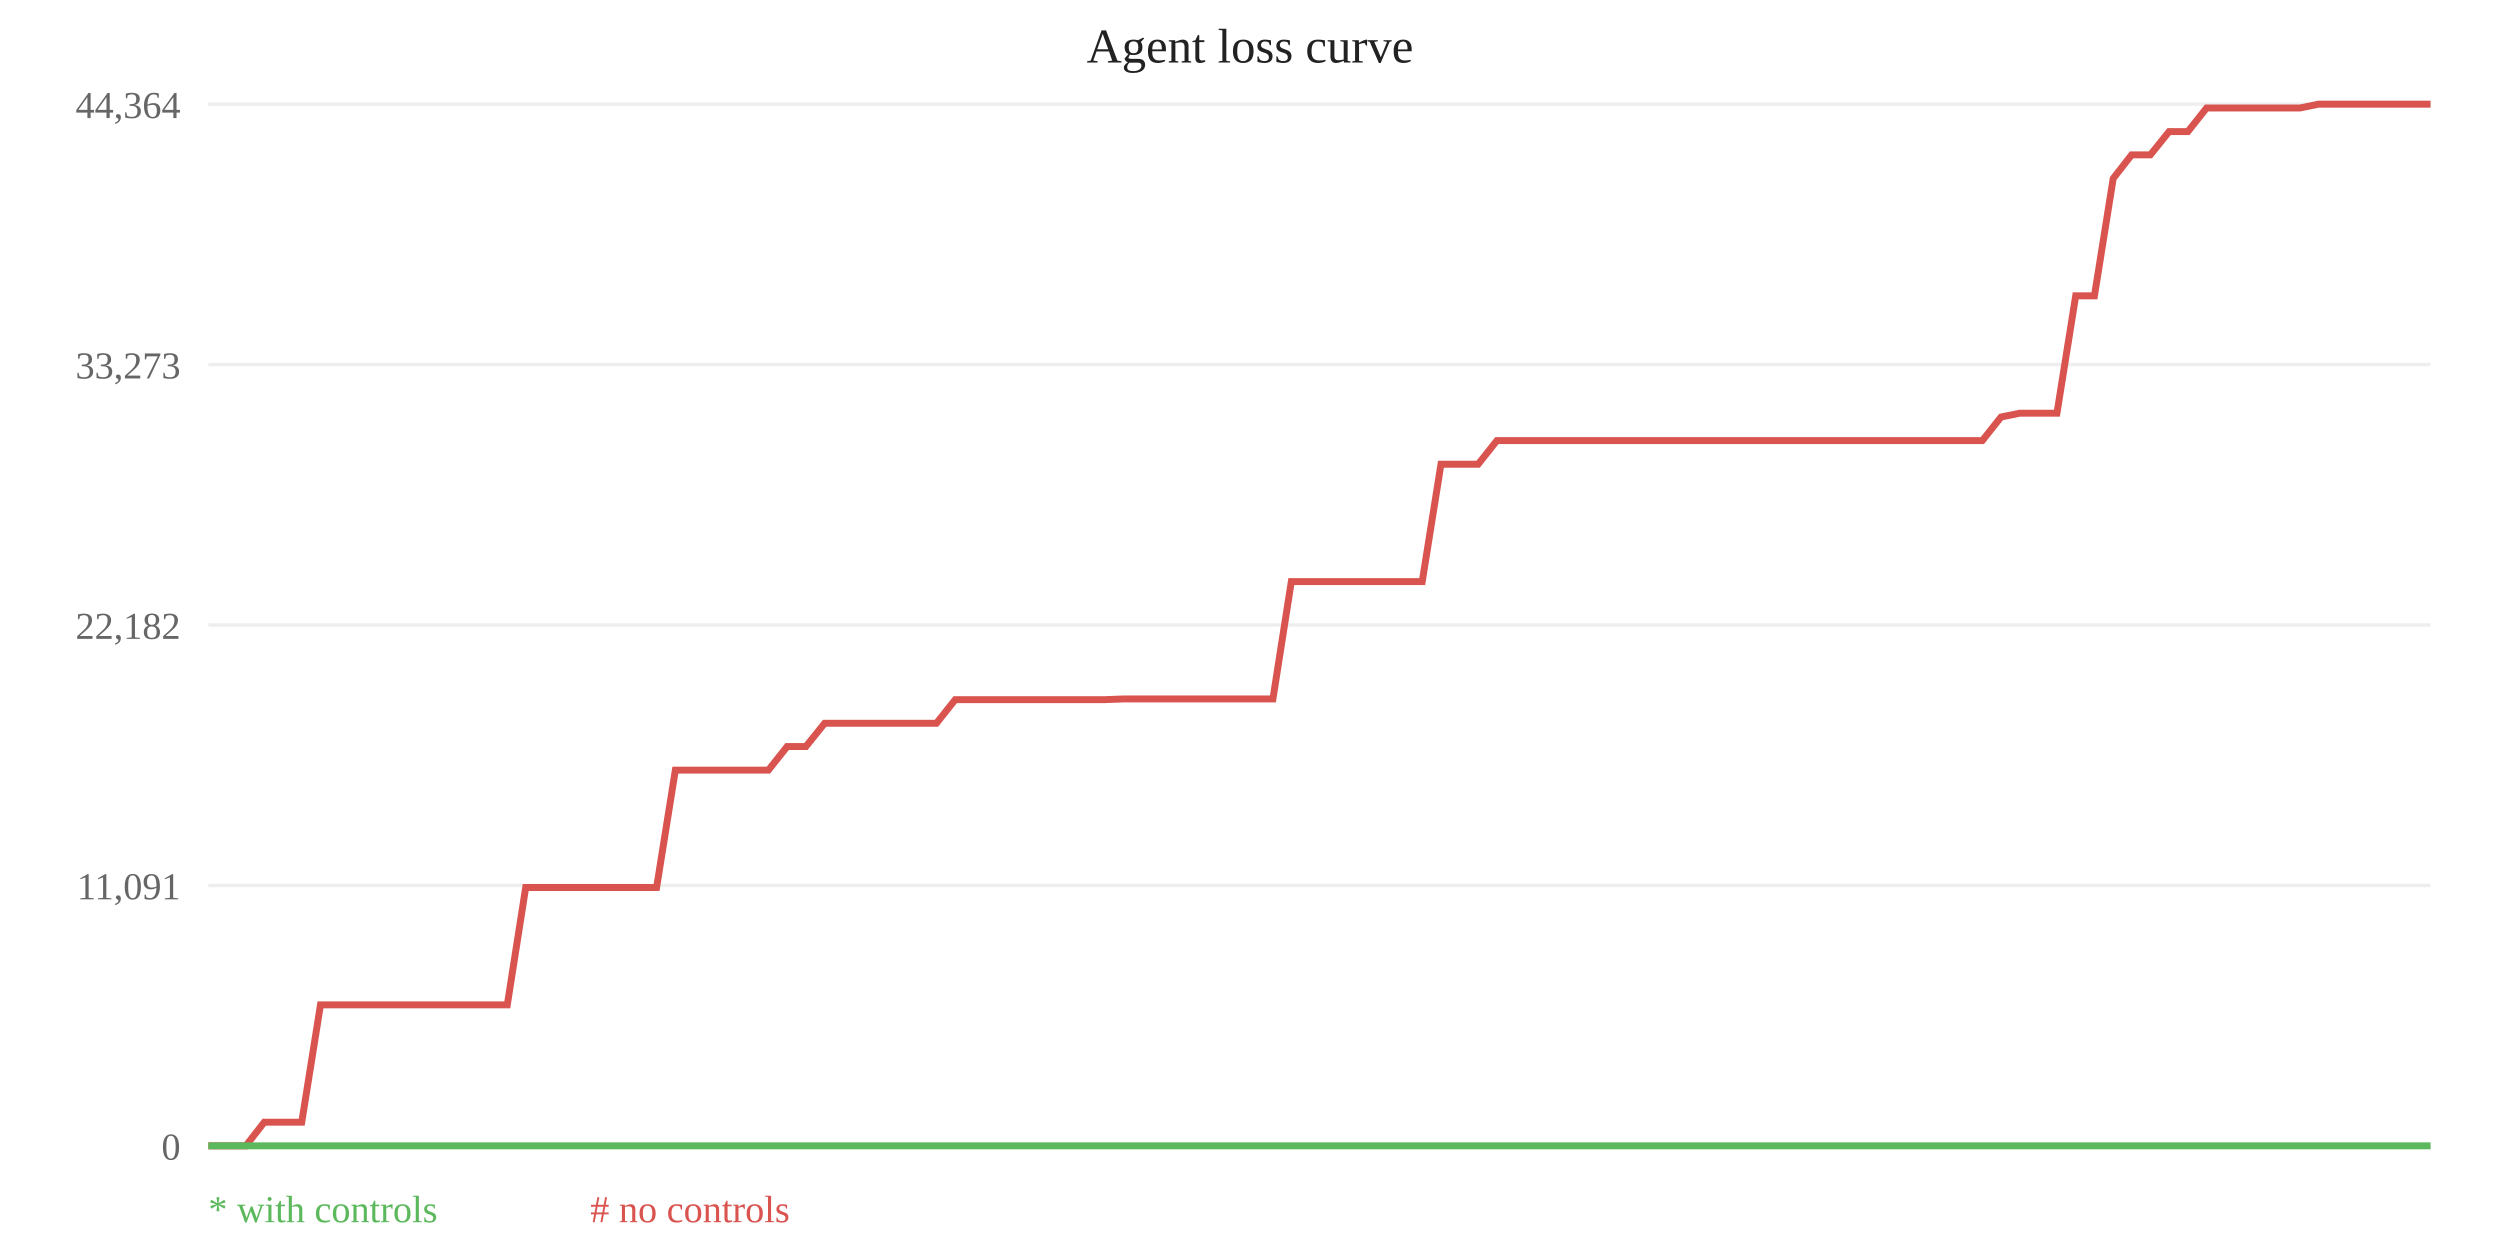
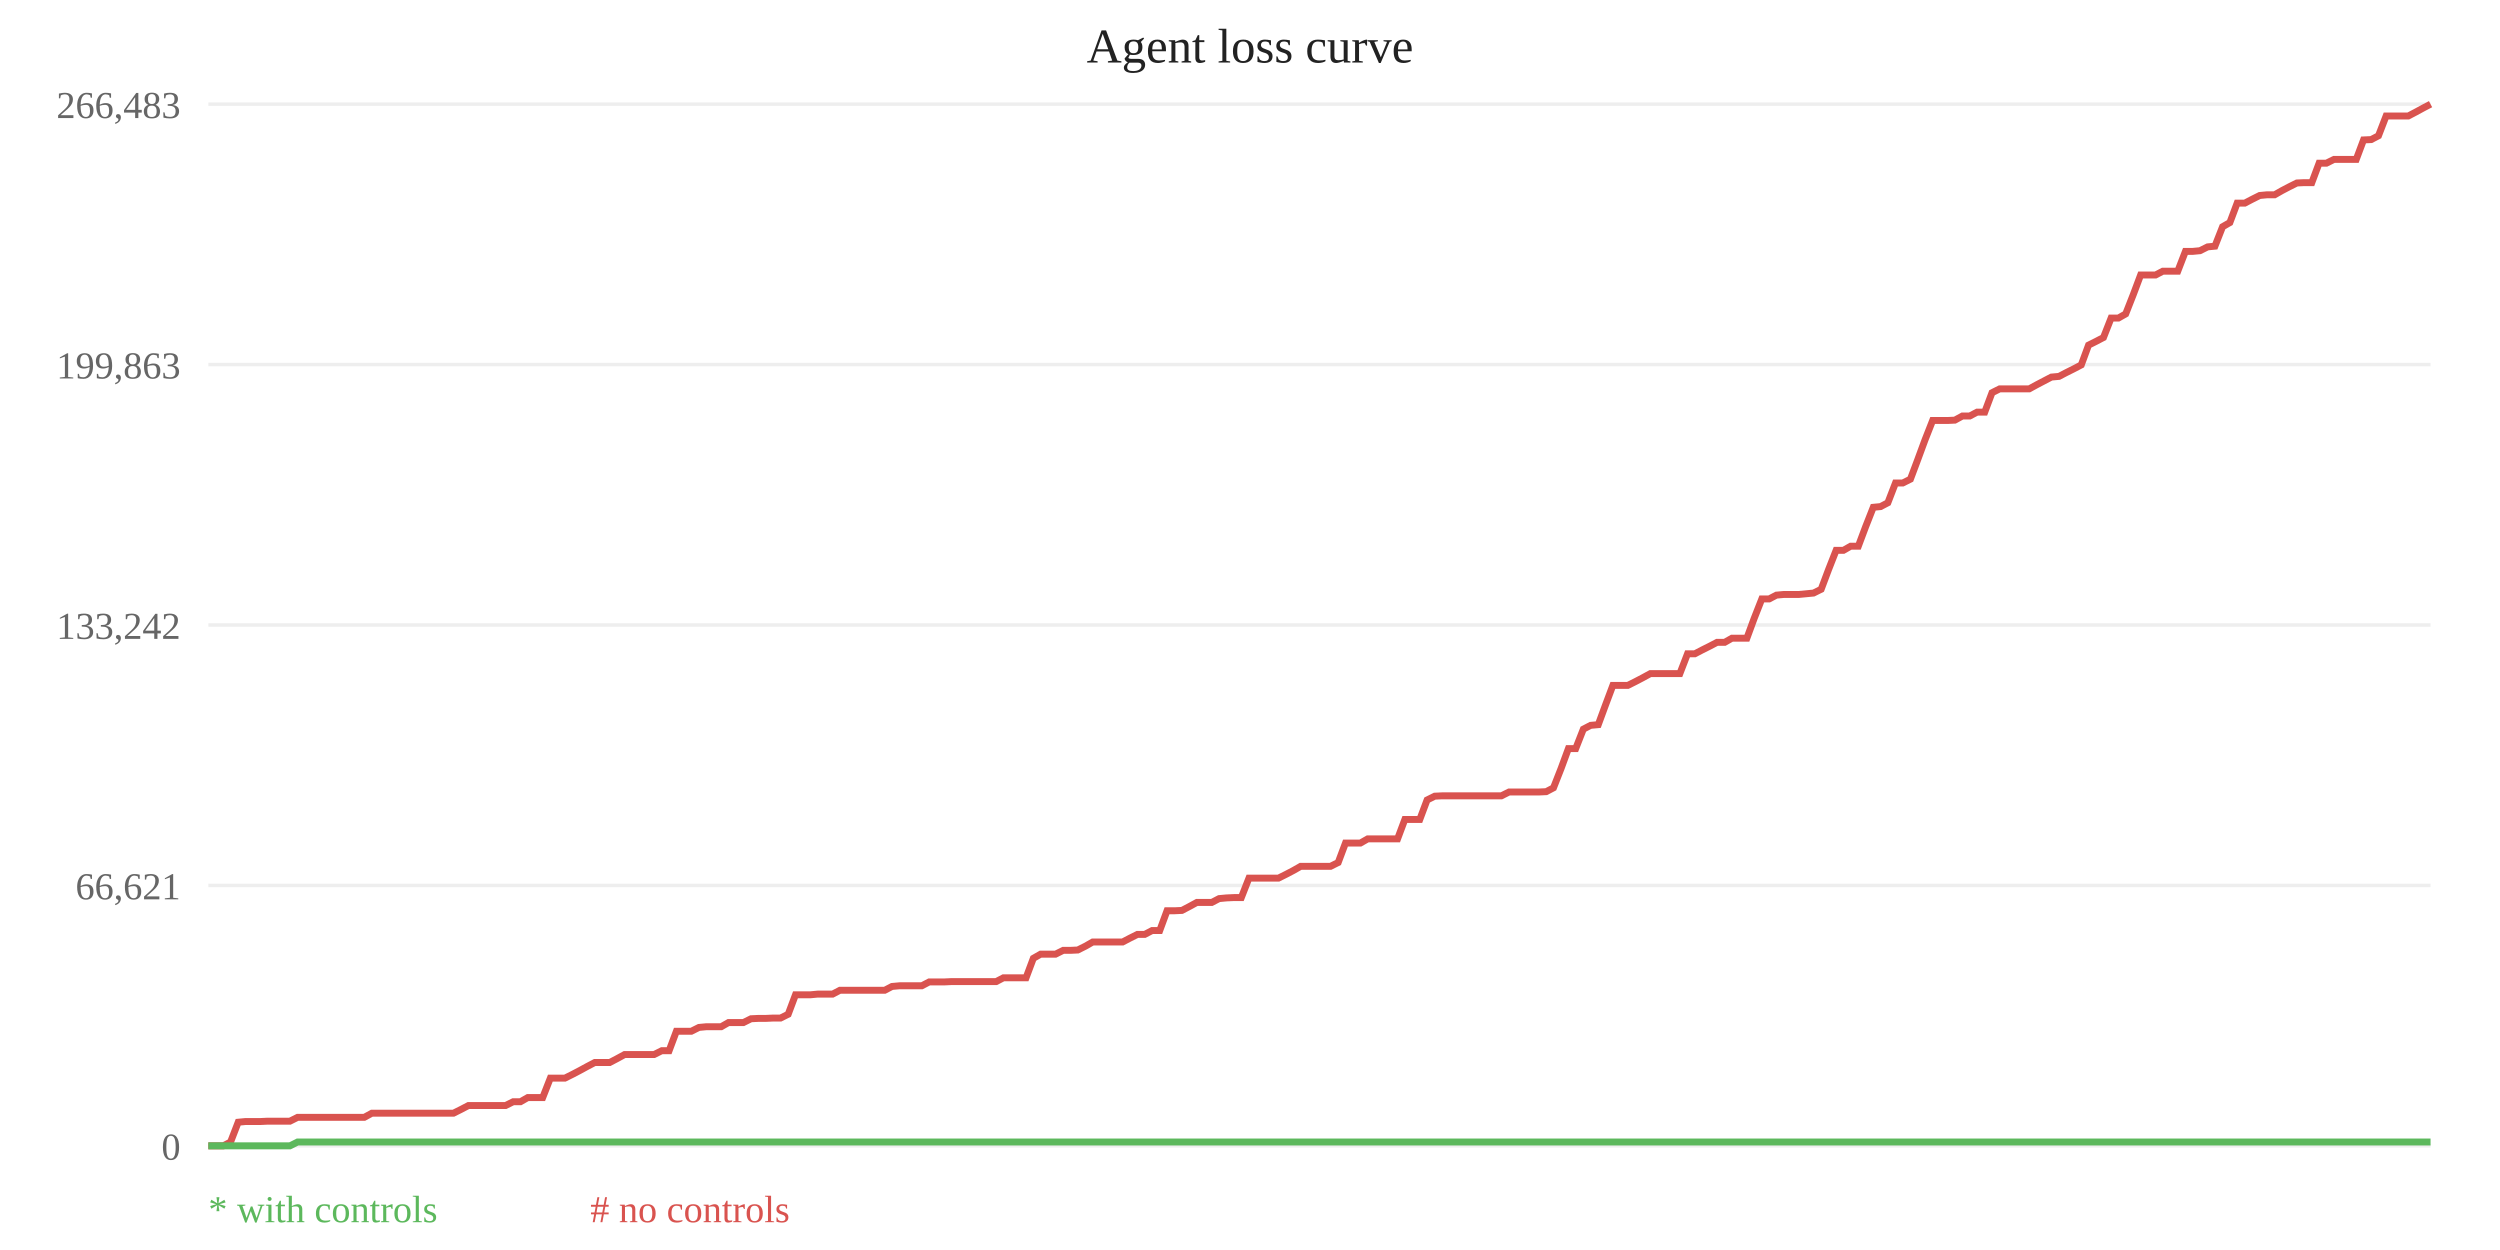
<svg xmlns="http://www.w3.org/2000/svg" width="720" height="360">
  <rect width="720" height="360" fill="#fff" />
  <text x="360" y="18" font-size="14" text-anchor="middle" fill="#222">Agent loss curve</text>
  <line x1="60" y1="330.0" x2="700" y2="330.0" stroke="#eee" />
  <text x="52" y="334.0" font-size="11" text-anchor="end" fill="#666">0</text>
  <line x1="60" y1="255.0" x2="700" y2="255.0" stroke="#eee" />
-   <text x="52" y="259.0" font-size="11" text-anchor="end" fill="#666">11,091</text>
+   <text x="52" y="259.0" font-size="11" text-anchor="end" fill="#666">66,621</text>
  <line x1="60" y1="180.0" x2="700" y2="180.0" stroke="#eee" />
-   <text x="52" y="184.0" font-size="11" text-anchor="end" fill="#666">22,182</text>
+   <text x="52" y="184.0" font-size="11" text-anchor="end" fill="#666">133,242</text>
  <line x1="60" y1="105.0" x2="700" y2="105.0" stroke="#eee" />
-   <text x="52" y="109.0" font-size="11" text-anchor="end" fill="#666">33,273</text>
+   <text x="52" y="109.0" font-size="11" text-anchor="end" fill="#666">199,863</text>
  <line x1="60" y1="30.0" x2="700" y2="30.0" stroke="#eee" />
-   <text x="52" y="34.0" font-size="11" text-anchor="end" fill="#666">44,364</text>
-   <polyline fill="none" stroke="#d9534f" stroke-width="2" points="60.0,330.0 65.4,330.0 70.8,330.0 76.1,323.2 81.5,323.2 86.9,323.2 92.3,289.4 97.6,289.4 103.0,289.4 108.4,289.4 113.8,289.4 119.2,289.4 124.5,289.4 129.9,289.4 135.3,289.4 140.7,289.4 146.1,289.4 151.4,255.6 156.8,255.6 162.2,255.6 167.6,255.6 172.9,255.6 178.3,255.6 183.7,255.6 189.1,255.6 194.5,221.8 199.8,221.8 205.2,221.8 210.6,221.8 216.0,221.8 221.3,221.8 226.7,215.0 232.1,215.0 237.5,208.3 242.9,208.3 248.2,208.3 253.6,208.3 259.0,208.3 264.4,208.3 269.7,208.3 275.1,201.5 280.5,201.5 285.9,201.5 291.3,201.5 296.6,201.5 302.0,201.5 307.4,201.5 312.8,201.5 318.2,201.5 323.5,201.3 328.9,201.3 334.3,201.3 339.7,201.3 345.0,201.3 350.4,201.3 355.8,201.3 361.2,201.3 366.6,201.3 371.9,167.5 377.3,167.5 382.7,167.5 388.1,167.5 393.4,167.5 398.8,167.5 404.2,167.5 409.6,167.5 415.0,133.7 420.3,133.7 425.7,133.7 431.1,126.9 436.5,126.9 441.8,126.9 447.2,126.9 452.6,126.9 458.0,126.9 463.4,126.9 468.7,126.9 474.1,126.9 479.5,126.9 484.9,126.9 490.3,126.9 495.6,126.9 501.0,126.9 506.4,126.9 511.8,126.9 517.1,126.9 522.5,126.9 527.9,126.9 533.3,126.9 538.7,126.9 544.0,126.9 549.4,126.9 554.8,126.9 560.2,126.9 565.5,126.9 570.9,126.9 576.3,120.1 581.7,119.0 587.1,119.0 592.4,119.0 597.8,85.2 603.2,85.2 608.6,51.4 613.9,44.6 619.3,44.6 624.7,37.9 630.1,37.9 635.5,31.1 640.8,31.1 646.2,31.1 651.6,31.1 657.0,31.1 662.4,31.1 667.7,30.0 673.1,30.0 678.5,30.0 683.9,30.0 689.2,30.0 694.6,30.0 700.0,30.0" />
-   <polyline fill="none" stroke="#5cb85c" stroke-width="2" points="60.0,330.0 65.4,330.0 70.8,330.0 76.1,330.0 81.5,330.0 86.9,330.0 92.3,330.0 97.6,330.0 103.0,330.0 108.4,330.0 113.8,330.0 119.2,330.0 124.5,330.0 129.9,330.0 135.3,330.0 140.7,330.0 146.1,330.0 151.4,330.0 156.8,330.0 162.2,330.0 167.6,330.0 172.9,330.0 178.3,330.0 183.7,330.0 189.1,330.0 194.5,330.0 199.8,330.0 205.2,330.0 210.6,330.0 216.0,330.0 221.3,330.0 226.7,330.0 232.1,330.0 237.5,330.0 242.9,330.0 248.2,330.0 253.6,330.0 259.0,330.0 264.4,330.0 269.7,330.0 275.1,330.0 280.5,330.0 285.9,330.0 291.3,330.0 296.6,330.0 302.0,330.0 307.4,330.0 312.8,330.0 318.2,330.0 323.5,330.0 328.9,330.0 334.3,330.0 339.7,330.0 345.0,330.0 350.4,330.0 355.8,330.0 361.2,330.0 366.6,330.0 371.9,330.0 377.3,330.0 382.7,330.0 388.1,330.0 393.4,330.0 398.8,330.0 404.2,330.0 409.6,330.0 415.0,330.0 420.3,330.0 425.7,330.0 431.1,330.0 436.5,330.0 441.8,330.0 447.2,330.0 452.6,330.0 458.0,330.0 463.4,330.0 468.7,330.0 474.1,330.0 479.5,330.0 484.9,330.0 490.3,330.0 495.6,330.0 501.0,330.0 506.4,330.0 511.8,330.0 517.1,330.0 522.5,330.0 527.9,330.0 533.3,330.0 538.7,330.0 544.0,330.0 549.4,330.0 554.8,330.0 560.2,330.0 565.5,330.0 570.9,330.0 576.3,330.0 581.7,330.0 587.1,330.0 592.4,330.0 597.8,330.0 603.2,330.0 608.6,330.0 613.9,330.0 619.3,330.0 624.7,330.0 630.1,330.0 635.5,330.0 640.8,330.0 646.2,330.0 651.6,330.0 657.0,330.0 662.4,330.0 667.7,330.0 673.1,330.0 678.5,330.0 683.9,330.0 689.2,330.0 694.6,330.0 700.0,330.0" />
+   <text x="52" y="34.0" font-size="11" text-anchor="end" fill="#666">266,483</text>
+   <polyline fill="none" stroke="#d9534f" stroke-width="2" points="60.0,330.0 62.1,330.0 64.3,330.0 66.4,328.9 68.6,323.2 70.7,323.0 72.8,323.0 75.0,323.0 77.1,322.9 79.3,322.9 81.4,322.9 83.5,322.9 85.7,321.8 87.8,321.8 90.0,321.8 92.1,321.8 94.2,321.8 96.4,321.8 98.5,321.8 100.7,321.8 102.8,321.8 104.9,321.8 107.1,320.6 109.2,320.6 111.4,320.6 113.5,320.6 115.7,320.6 117.8,320.6 119.9,320.6 122.1,320.6 124.2,320.6 126.4,320.6 128.5,320.6 130.6,320.6 132.8,319.5 134.9,318.4 137.1,318.4 139.2,318.4 141.3,318.4 143.5,318.4 145.6,318.4 147.8,317.3 149.9,317.3 152.0,316.1 154.2,316.1 156.3,316.1 158.5,310.5 160.6,310.5 162.7,310.5 164.9,309.4 167.0,308.3 169.2,307.1 171.3,306.0 173.4,306.0 175.6,306.0 177.7,304.9 179.9,303.7 182.0,303.7 184.1,303.7 186.3,303.7 188.4,303.7 190.6,302.6 192.7,302.6 194.8,297.0 197.0,297.0 199.1,297.0 201.3,295.9 203.4,295.7 205.6,295.7 207.7,295.7 209.8,294.5 212.0,294.5 214.1,294.5 216.3,293.4 218.4,293.3 220.5,293.3 222.7,293.2 224.8,293.2 227.0,292.1 229.1,286.5 231.2,286.5 233.4,286.5 235.5,286.3 237.7,286.3 239.8,286.3 241.9,285.2 244.1,285.2 246.2,285.2 248.4,285.2 250.5,285.2 252.6,285.2 254.8,285.2 256.9,284.1 259.1,283.9 261.2,283.9 263.3,283.9 265.5,283.9 267.6,282.8 269.8,282.8 271.9,282.8 274.0,282.7 276.2,282.7 278.3,282.7 280.5,282.7 282.6,282.7 284.7,282.7 286.9,282.7 289.0,281.6 291.2,281.6 293.3,281.6 295.5,281.6 297.6,276.0 299.7,274.8 301.9,274.8 304.0,274.8 306.2,273.7 308.3,273.7 310.4,273.6 312.6,272.5 314.7,271.3 316.9,271.3 319.0,271.3 321.1,271.3 323.3,271.3 325.4,270.2 327.6,269.1 329.7,269.1 331.8,268.0 334.0,268.0 336.1,262.3 338.3,262.3 340.4,262.2 342.5,261.1 344.7,259.9 346.8,259.9 349.0,259.9 351.1,258.8 353.2,258.6 355.4,258.5 357.5,258.5 359.7,252.9 361.8,252.9 363.9,252.9 366.1,252.9 368.2,252.9 370.4,251.8 372.5,250.7 374.6,249.5 376.8,249.5 378.9,249.5 381.1,249.5 383.2,249.5 385.4,248.4 387.5,242.8 389.6,242.8 391.8,242.8 393.9,241.6 396.1,241.6 398.2,241.6 400.3,241.6 402.5,241.6 404.6,236.0 406.8,236.0 408.9,236.0 411.0,230.4 413.2,229.3 415.3,229.2 417.5,229.2 419.6,229.2 421.7,229.2 423.9,229.2 426.0,229.2 428.2,229.2 430.3,229.2 432.4,229.2 434.6,228.1 436.7,228.1 438.9,228.1 441.0,228.1 443.1,228.1 445.3,228.0 447.4,226.9 449.6,221.3 451.7,215.6 453.8,215.6 456.0,210.0 458.1,208.9 460.3,208.7 462.4,203.0 464.5,197.4 466.7,197.4 468.8,197.4 471.0,196.3 473.1,195.2 475.3,194.0 477.4,194.0 479.5,194.0 481.7,194.0 483.8,194.0 486.0,188.3 488.1,188.3 490.2,187.2 492.4,186.1 494.5,185.0 496.7,185.0 498.8,183.8 500.9,183.8 503.1,183.8 505.2,178.1 507.4,172.5 509.5,172.5 511.6,171.4 513.8,171.2 515.9,171.2 518.1,171.2 520.2,171.0 522.3,170.8 524.5,169.7 526.6,164.1 528.8,158.5 530.9,158.5 533.0,157.3 535.2,157.3 537.3,151.7 539.5,146.1 541.6,145.9 543.7,144.8 545.9,139.1 548.0,139.1 550.2,138.0 552.3,132.4 554.4,126.7 556.6,121.1 558.7,121.1 560.9,121.1 563.0,121.0 565.2,119.8 567.3,119.8 569.4,118.7 571.6,118.7 573.7,113.1 575.9,112.0 578.0,112.0 580.1,112.0 582.3,112.0 584.4,112.0 586.6,110.8 588.7,109.7 590.8,108.6 593.0,108.4 595.1,107.3 597.3,106.2 599.4,105.1 601.5,99.4 603.7,98.3 605.8,97.2 608.0,91.6 610.1,91.6 612.2,90.4 614.4,84.8 616.5,79.2 618.7,79.2 620.8,79.2 622.9,78.1 625.1,78.1 627.2,78.1 629.4,72.4 631.5,72.4 633.6,72.2 635.8,71.1 637.9,70.9 640.1,65.3 642.2,64.1 644.3,58.5 646.5,58.5 648.6,57.4 650.8,56.3 652.9,56.1 655.1,56.1 657.2,54.9 659.3,53.8 661.5,52.7 663.6,52.6 665.8,52.6 667.9,47.0 670.0,47.0 672.2,45.9 674.3,45.9 676.5,45.9 678.6,45.9 680.7,40.3 682.9,40.2 685.0,39.1 687.2,33.4 689.3,33.4 691.4,33.4 693.6,33.4 695.7,32.3 697.9,31.1 700.0,30.0" />
+   <polyline fill="none" stroke="#5cb85c" stroke-width="2" points="60.0,330.0 62.1,330.0 64.3,330.0 66.4,330.0 68.6,330.0 70.7,330.0 72.8,330.0 75.0,330.0 77.1,330.0 79.3,330.0 81.4,330.0 83.5,330.0 85.7,328.9 87.8,328.9 90.0,328.9 92.1,328.9 94.2,328.9 96.4,328.9 98.5,328.9 100.7,328.9 102.8,328.9 104.9,328.9 107.1,328.9 109.2,328.9 111.4,328.9 113.5,328.9 115.7,328.9 117.8,328.9 119.9,328.9 122.1,328.9 124.2,328.9 126.4,328.9 128.5,328.9 130.6,328.9 132.8,328.9 134.9,328.9 137.1,328.9 139.2,328.9 141.3,328.9 143.5,328.9 145.6,328.9 147.8,328.9 149.9,328.9 152.0,328.9 154.2,328.9 156.3,328.9 158.5,328.9 160.6,328.9 162.7,328.9 164.9,328.9 167.0,328.9 169.2,328.9 171.3,328.9 173.4,328.9 175.6,328.9 177.7,328.9 179.9,328.9 182.0,328.9 184.1,328.9 186.3,328.9 188.4,328.9 190.6,328.9 192.7,328.9 194.8,328.9 197.0,328.9 199.1,328.9 201.3,328.9 203.4,328.9 205.6,328.9 207.7,328.9 209.8,328.9 212.0,328.9 214.1,328.9 216.3,328.9 218.4,328.9 220.5,328.9 222.7,328.9 224.8,328.9 227.0,328.9 229.1,328.9 231.2,328.9 233.4,328.9 235.5,328.9 237.7,328.9 239.8,328.9 241.9,328.9 244.1,328.9 246.2,328.9 248.4,328.9 250.5,328.9 252.6,328.9 254.8,328.9 256.9,328.9 259.1,328.9 261.2,328.9 263.3,328.9 265.5,328.9 267.6,328.9 269.8,328.9 271.9,328.9 274.0,328.9 276.2,328.9 278.3,328.9 280.5,328.9 282.6,328.9 284.7,328.9 286.9,328.9 289.0,328.9 291.2,328.9 293.3,328.9 295.5,328.9 297.6,328.9 299.7,328.9 301.9,328.9 304.0,328.9 306.2,328.9 308.3,328.9 310.4,328.9 312.6,328.9 314.7,328.9 316.9,328.9 319.0,328.9 321.1,328.9 323.3,328.9 325.4,328.9 327.6,328.9 329.7,328.9 331.8,328.9 334.0,328.9 336.1,328.9 338.3,328.9 340.4,328.9 342.5,328.9 344.7,328.9 346.8,328.9 349.0,328.9 351.1,328.9 353.2,328.9 355.4,328.9 357.5,328.9 359.7,328.9 361.8,328.9 363.9,328.9 366.1,328.9 368.2,328.9 370.4,328.9 372.5,328.9 374.6,328.9 376.8,328.9 378.9,328.9 381.1,328.9 383.2,328.9 385.4,328.9 387.5,328.9 389.6,328.9 391.8,328.9 393.9,328.9 396.1,328.9 398.2,328.9 400.3,328.9 402.5,328.9 404.6,328.9 406.8,328.9 408.9,328.9 411.0,328.9 413.2,328.9 415.3,328.9 417.5,328.9 419.6,328.9 421.7,328.9 423.9,328.9 426.0,328.9 428.2,328.9 430.3,328.9 432.4,328.9 434.6,328.9 436.7,328.9 438.9,328.9 441.0,328.9 443.1,328.9 445.3,328.9 447.4,328.9 449.6,328.9 451.7,328.9 453.8,328.9 456.0,328.9 458.1,328.9 460.3,328.9 462.4,328.9 464.5,328.9 466.7,328.9 468.8,328.9 471.0,328.9 473.1,328.9 475.3,328.9 477.4,328.9 479.5,328.9 481.7,328.9 483.8,328.9 486.0,328.9 488.1,328.9 490.2,328.9 492.4,328.9 494.5,328.9 496.7,328.9 498.8,328.9 500.9,328.9 503.1,328.9 505.2,328.9 507.4,328.9 509.5,328.9 511.6,328.9 513.8,328.9 515.9,328.9 518.1,328.9 520.2,328.9 522.3,328.9 524.5,328.9 526.6,328.9 528.8,328.9 530.9,328.9 533.0,328.9 535.2,328.9 537.3,328.9 539.5,328.9 541.6,328.9 543.7,328.9 545.9,328.9 548.0,328.9 550.2,328.9 552.3,328.9 554.4,328.9 556.6,328.9 558.7,328.9 560.9,328.9 563.0,328.9 565.2,328.9 567.3,328.9 569.4,328.9 571.6,328.9 573.7,328.9 575.9,328.9 578.0,328.9 580.1,328.9 582.3,328.9 584.4,328.9 586.6,328.9 588.7,328.9 590.8,328.9 593.0,328.9 595.1,328.9 597.3,328.9 599.4,328.9 601.5,328.9 603.7,328.9 605.8,328.9 608.0,328.9 610.1,328.9 612.2,328.9 614.4,328.9 616.5,328.9 618.7,328.9 620.8,328.9 622.9,328.9 625.1,328.9 627.2,328.9 629.4,328.9 631.5,328.9 633.6,328.9 635.8,328.9 637.9,328.9 640.1,328.9 642.2,328.9 644.3,328.9 646.5,328.9 648.6,328.9 650.8,328.9 652.9,328.9 655.1,328.9 657.2,328.9 659.3,328.9 661.5,328.9 663.6,328.9 665.8,328.9 667.9,328.9 670.0,328.9 672.2,328.9 674.3,328.9 676.5,328.9 678.6,328.9 680.7,328.9 682.9,328.9 685.0,328.9 687.2,328.9 689.3,328.9 691.4,328.9 693.6,328.9 695.7,328.9 697.9,328.9 700.0,328.9" />
  <text x="60" y="352" font-size="11" fill="#5cb85c">* with controls</text>
  <text x="170" y="352" font-size="11" fill="#d9534f"># no controls</text>
</svg>
